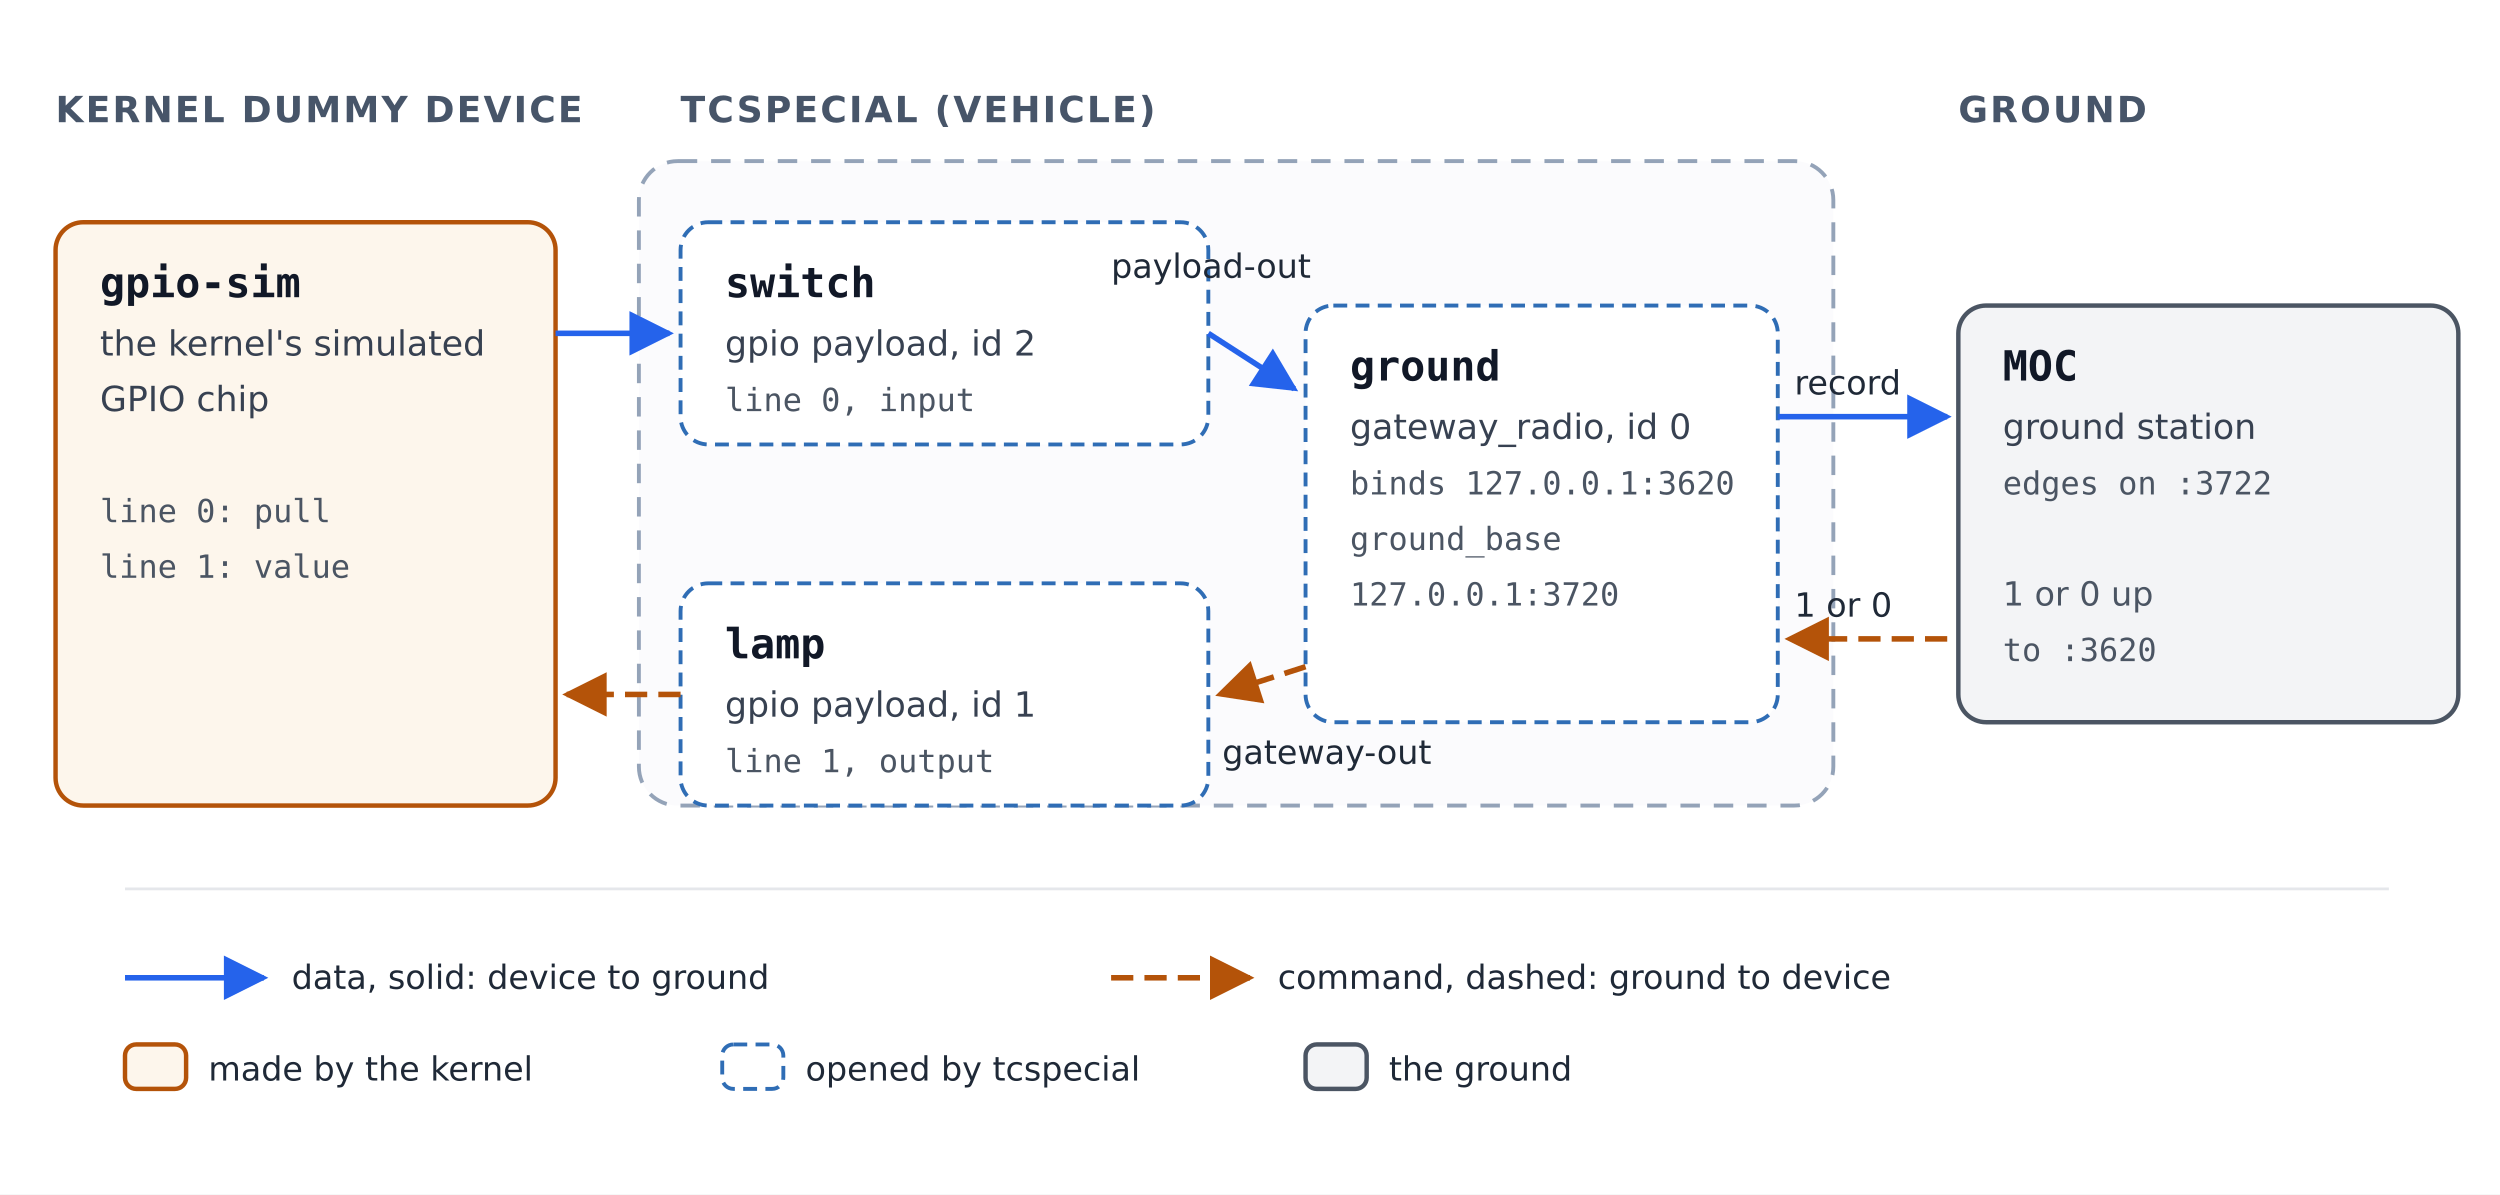
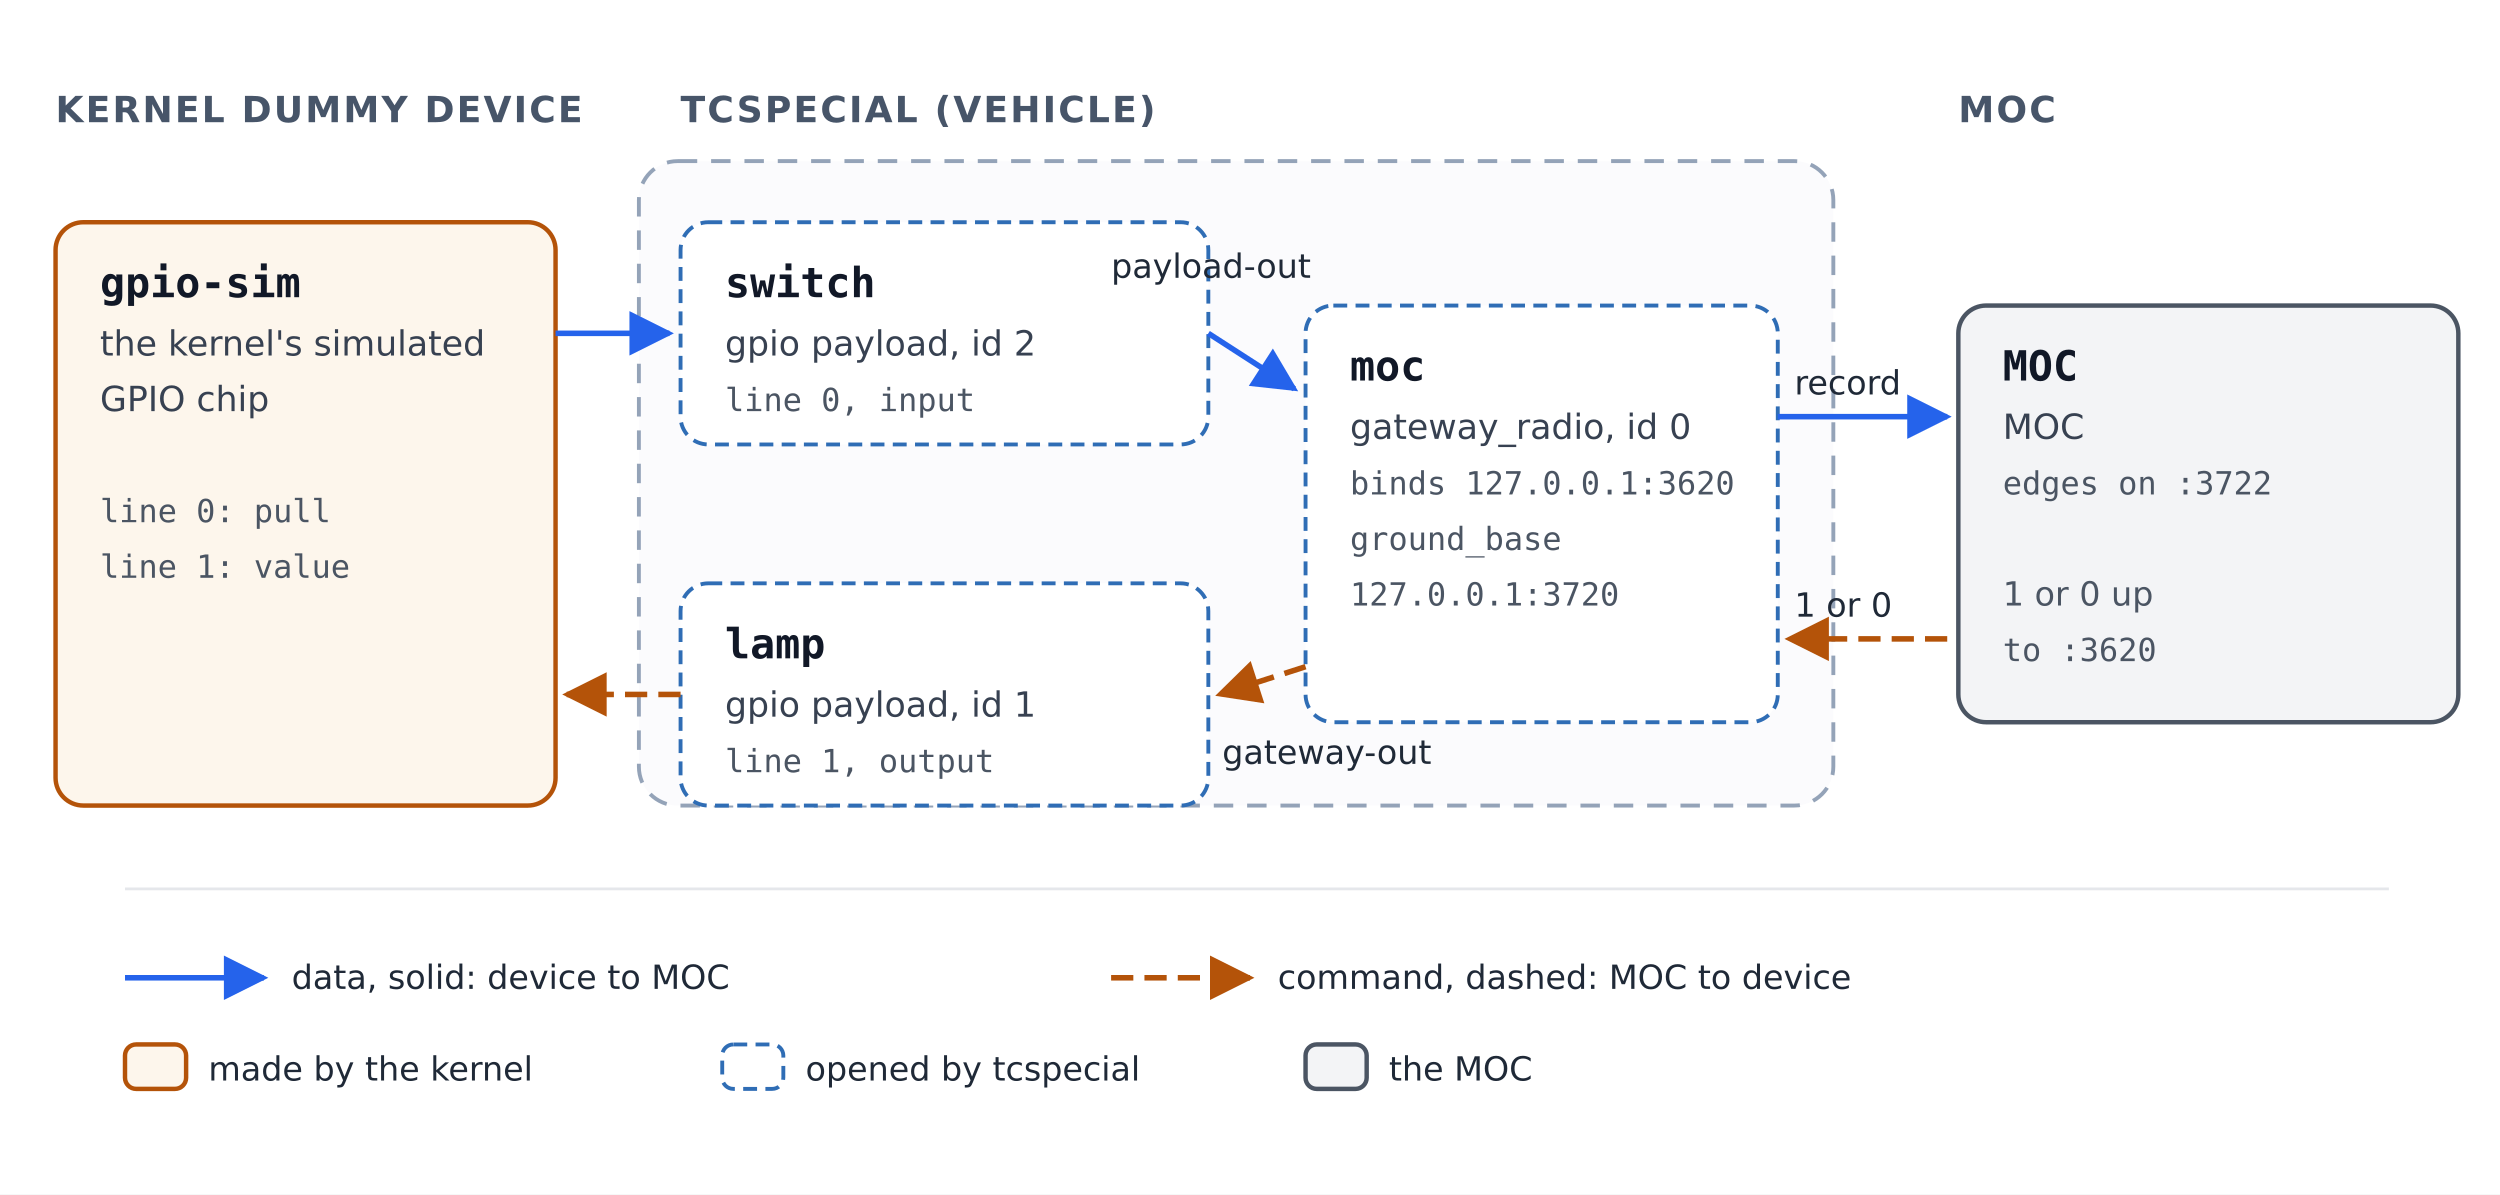
<svg xmlns="http://www.w3.org/2000/svg" width="900" height="430" viewBox="0 0 900 430" role="img" aria-labelledby="title desc">
  <defs>
    <style>
      text { font-family: "DejaVu Sans", Helvetica, Arial, sans-serif; fill: #111827; }
      .name { font-family: "DejaVu Sans Mono", Menlo, Consolas, monospace; font-size: 15px; font-weight: bold; }
      .kind { font-size: 12.5px; fill: #374151; }
      .detail { font-family: "DejaVu Sans Mono", Menlo, Consolas, monospace; font-size: 11.5px; fill: #4b5563; }
      .heading { font-size: 13px; font-weight: bold; fill: #475569; letter-spacing: 0.06em; }
      .label { font-size: 12px; fill: #1f2937; }
      .note { font-size: 12px; fill: #4b5563; }
      .socket { fill: #ffffff; stroke: #2f6db5; stroke-width: 1.4; stroke-dasharray: 5 3; }
      .kernel { fill: #fdf6ec; stroke: #b45309; stroke-width: 1.6; }
      .ground { fill: #f3f4f6; stroke: #4b5563; stroke-width: 1.6; }
      .boundary { fill: #fbfbfd; stroke: #94a3b8; stroke-width: 1.4; stroke-dasharray: 7 5; }
      .up { fill: none; stroke: #b45309; stroke-width: 2; stroke-dasharray: 8 4; }
      .down { fill: none; stroke: #2563eb; stroke-width: 2; }
    </style>
    <marker id="arrow-amber" viewBox="0 0 10 10" refX="9" refY="5" markerWidth="8" markerHeight="8" orient="auto-start-reverse">
      <path d="M0,0 L10,5 L0,10 z" fill="#b45309" />
    </marker>
    <marker id="arrow-blue" viewBox="0 0 10 10" refX="9" refY="5" markerWidth="8" markerHeight="8" orient="auto-start-reverse">
      <path d="M0,0 L10,5 L0,10 z" fill="#2563eb" />
    </marker>
  </defs>
  <rect width="900" height="430" fill="#ffffff" />
  <text class="heading" x="20" y="44">KERNEL DUMMY DEVICE</text>
  <text class="heading" x="245" y="44">TCSPECIAL (VEHICLE)</text>
-   <text class="heading" x="705" y="44">GROUND</text>
+   <text class="heading" x="705" y="44">MOC</text>
  <rect class="boundary" x="230" y="58" width="430" height="232" rx="14" />
  <rect class="kernel" x="20" y="80" width="180" height="210" rx="10" />
  <text class="name" x="36" y="107">gpio-sim</text>
  <text class="kind" x="36" y="128">the kernel's simulated</text>
  <text class="kind" x="36" y="148">GPIO chip</text>
  <text class="note" x="36" y="168" />
  <text class="detail" x="36" y="188">line 0: pull</text>
  <text class="detail" x="36" y="208">line 1: value</text>
  <rect class="socket" x="245" y="80" width="190" height="80" rx="10" />
  <text class="name" x="261" y="107">switch</text>
  <text class="kind" x="261" y="128">gpio payload, id 2</text>
  <text class="detail" x="261" y="148">line 0, input</text>
  <rect class="socket" x="245" y="210" width="190" height="80" rx="10" />
  <text class="name" x="261" y="237">lamp</text>
  <text class="kind" x="261" y="258">gpio payload, id 1</text>
  <text class="detail" x="261" y="278">line 1, output</text>
  <rect class="socket" x="470" y="110" width="170" height="150" rx="10" />
-   <text class="name" x="486" y="137">ground</text>
+   <text class="name" x="486" y="137">moc</text>
  <text class="kind" x="486" y="158">gateway_radio, id 0</text>
  <text class="detail" x="486" y="178">binds 127.0.0.1:3620</text>
  <text class="detail" x="486" y="198">ground_base</text>
  <text class="detail" x="486" y="218">  127.0.0.1:3720</text>
  <rect class="ground" x="705" y="110" width="180" height="150" rx="10" />
  <text class="name" x="721" y="137">MOC</text>
-   <text class="kind" x="721" y="158">ground station</text>
+   <text class="kind" x="721" y="158">MOC</text>
  <text class="detail" x="721" y="178">edges on :3722</text>
  <text class="note" x="721" y="198" />
  <text class="note" x="721" y="218">1 or 0 up</text>
  <text class="detail" x="721" y="238">  to :3620</text>
  <path class="down" d="M200,120 L241,120" marker-end="url(#arrow-blue)" />
  <path class="down" d="M435,120 L466,140" marker-end="url(#arrow-blue)" />
  <text class="label" x="400" y="100">payload-out</text>
  <path class="down" d="M640,150 L701,150" marker-end="url(#arrow-blue)" />
  <text class="label" x="646" y="142">record</text>
  <path class="up" d="M701,230 L644,230" marker-end="url(#arrow-amber)" />
  <text class="label" x="646" y="222">1 or 0</text>
  <path class="up" d="M470,240 L439,250" marker-end="url(#arrow-amber)" />
  <text class="label" x="440" y="275">gateway-out</text>
  <path class="up" d="M245,250 L204,250" marker-end="url(#arrow-amber)" />
  <line x1="45" y1="320" x2="860" y2="320" stroke="#e5e7eb" stroke-width="1" />
  <path class="down" d="M45,352 L95,352" marker-end="url(#arrow-blue)" />
-   <text class="label" x="105" y="356">data, solid: device to ground</text>
+   <text class="label" x="105" y="356">data, solid: device to MOC</text>
  <path class="up" d="M400,352 L450,352" marker-end="url(#arrow-amber)" />
-   <text class="label" x="460" y="356">command, dashed: ground to device</text>
+   <text class="label" x="460" y="356">command, dashed: MOC to device</text>
  <rect class="kernel" x="45" y="376" width="22" height="16" rx="4" />
  <text class="label" x="75" y="389">made by the kernel</text>
  <rect class="socket" x="260" y="376" width="22" height="16" rx="4" />
  <text class="label" x="290" y="389">opened by tcspecial</text>
  <rect class="ground" x="470" y="376" width="22" height="16" rx="4" />
-   <text class="label" x="500" y="389">the ground</text>
+   <text class="label" x="500" y="389">the MOC</text>
</svg>
